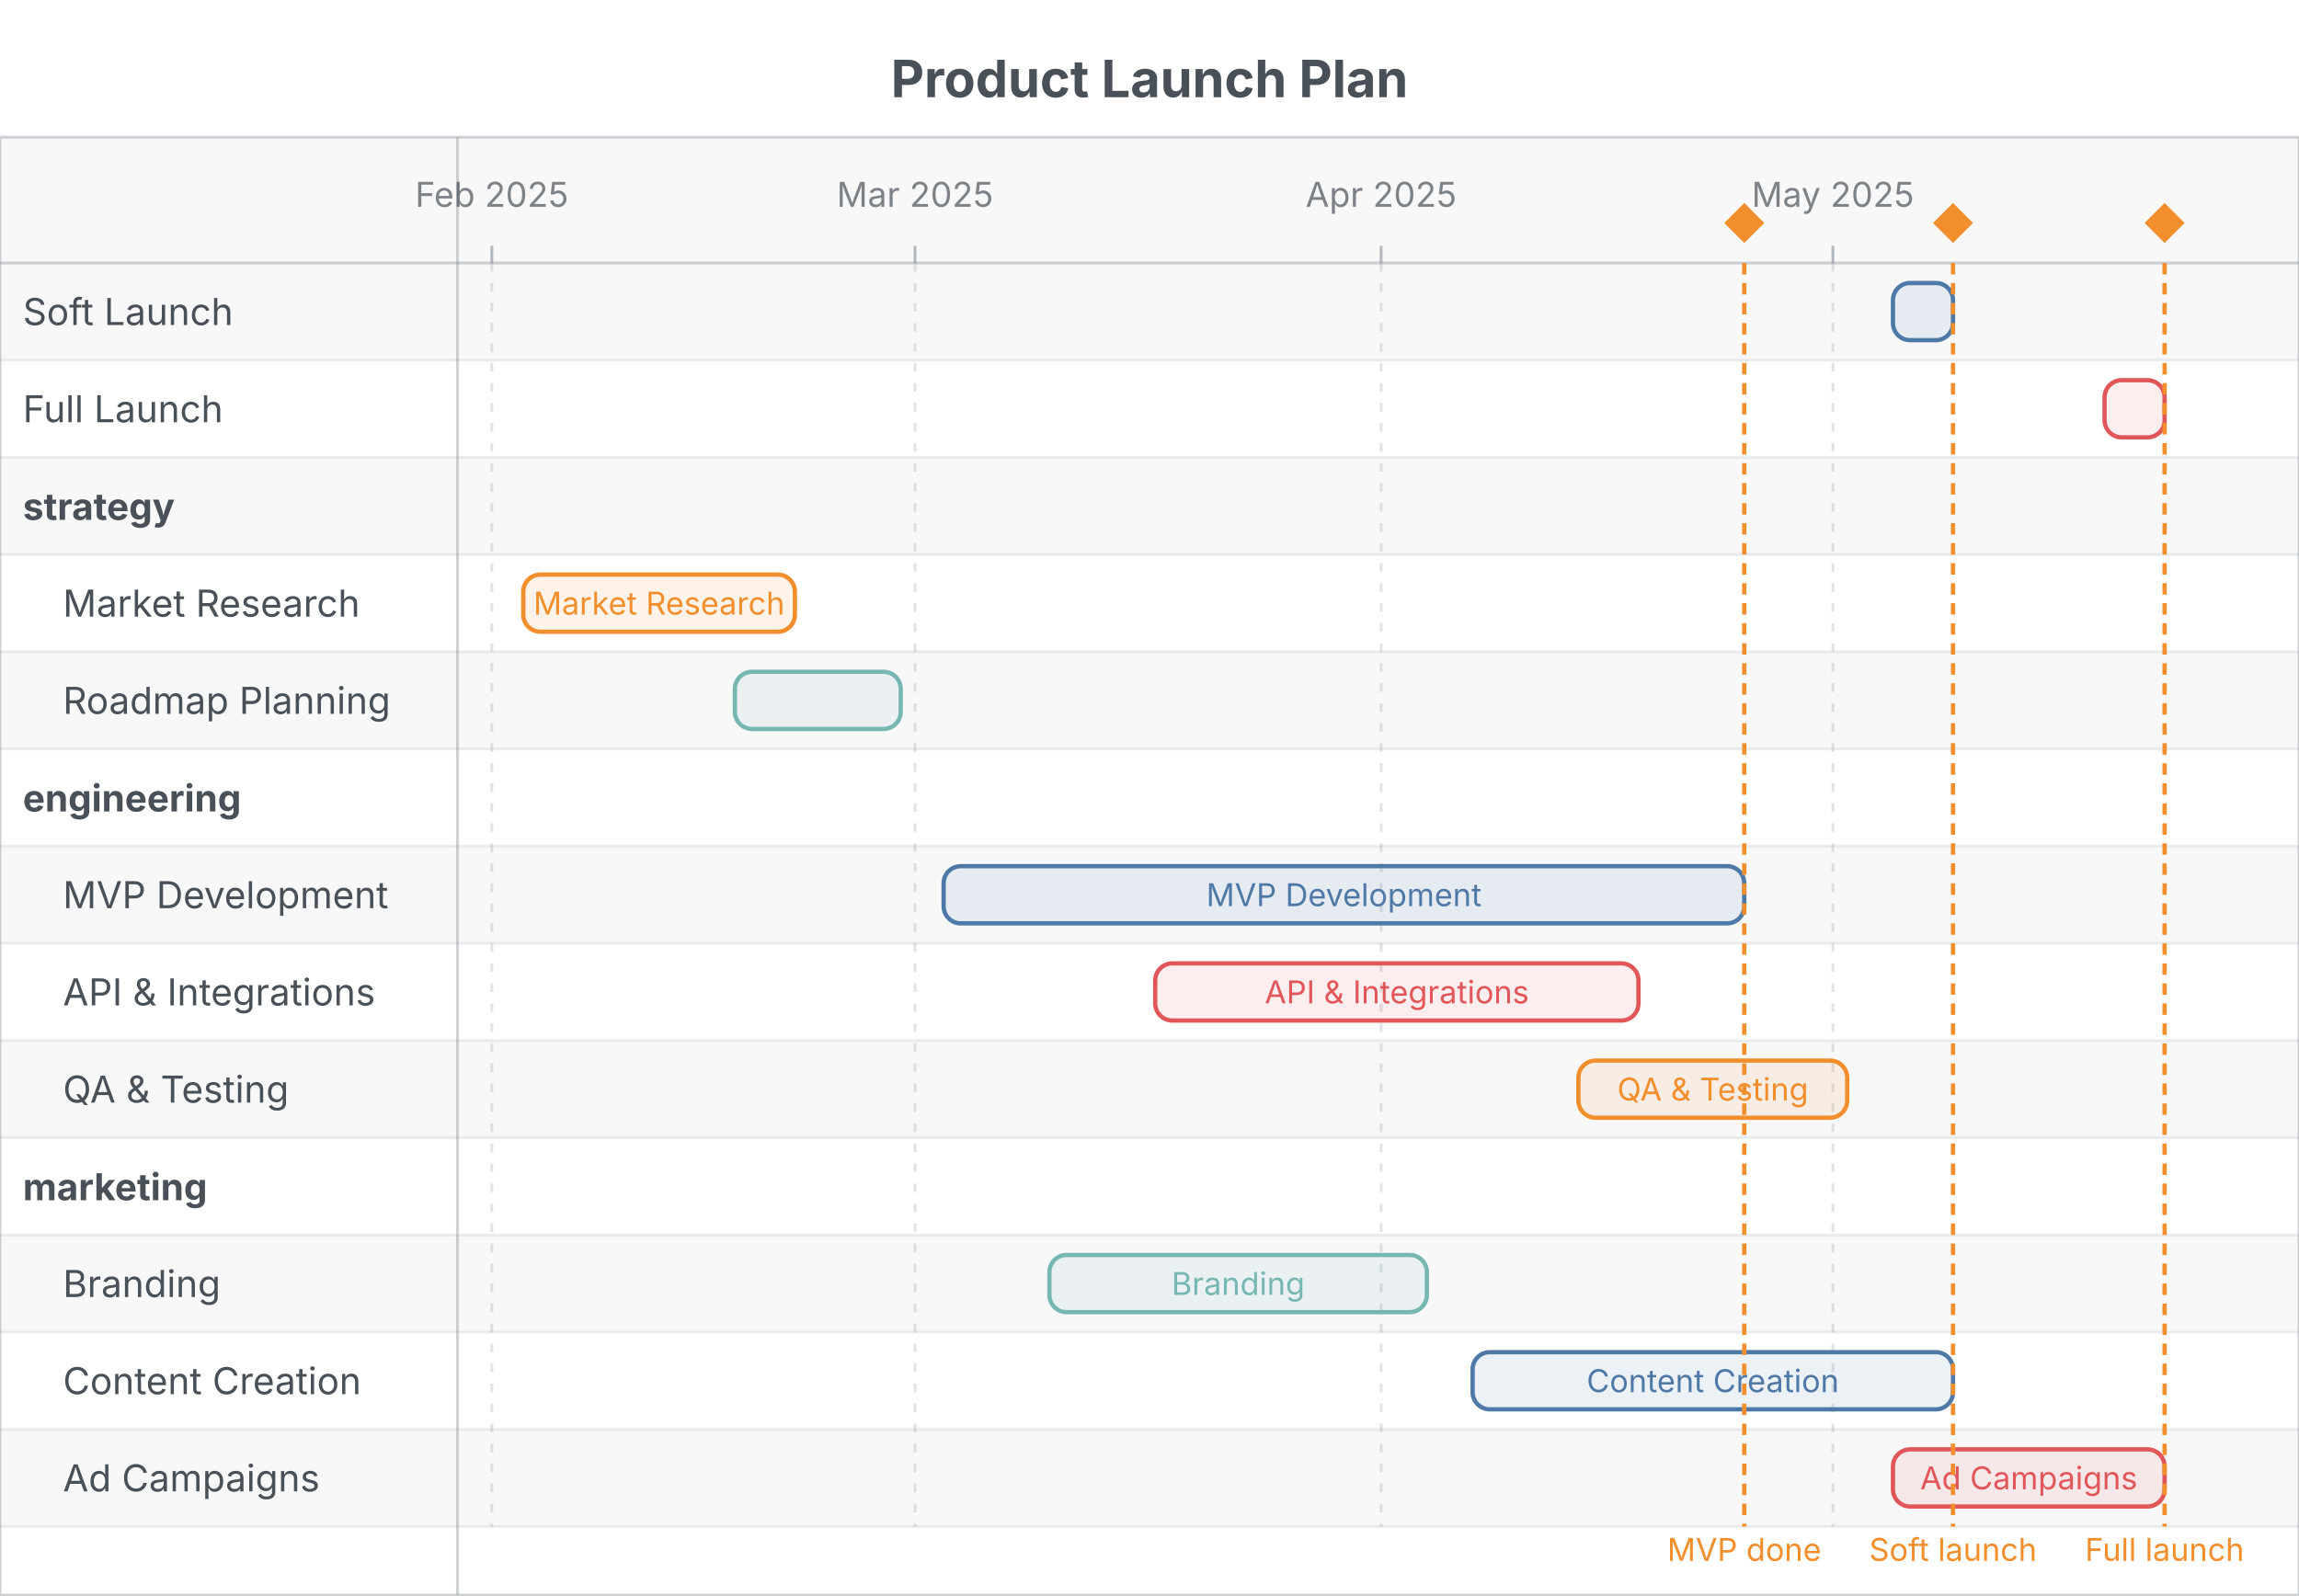
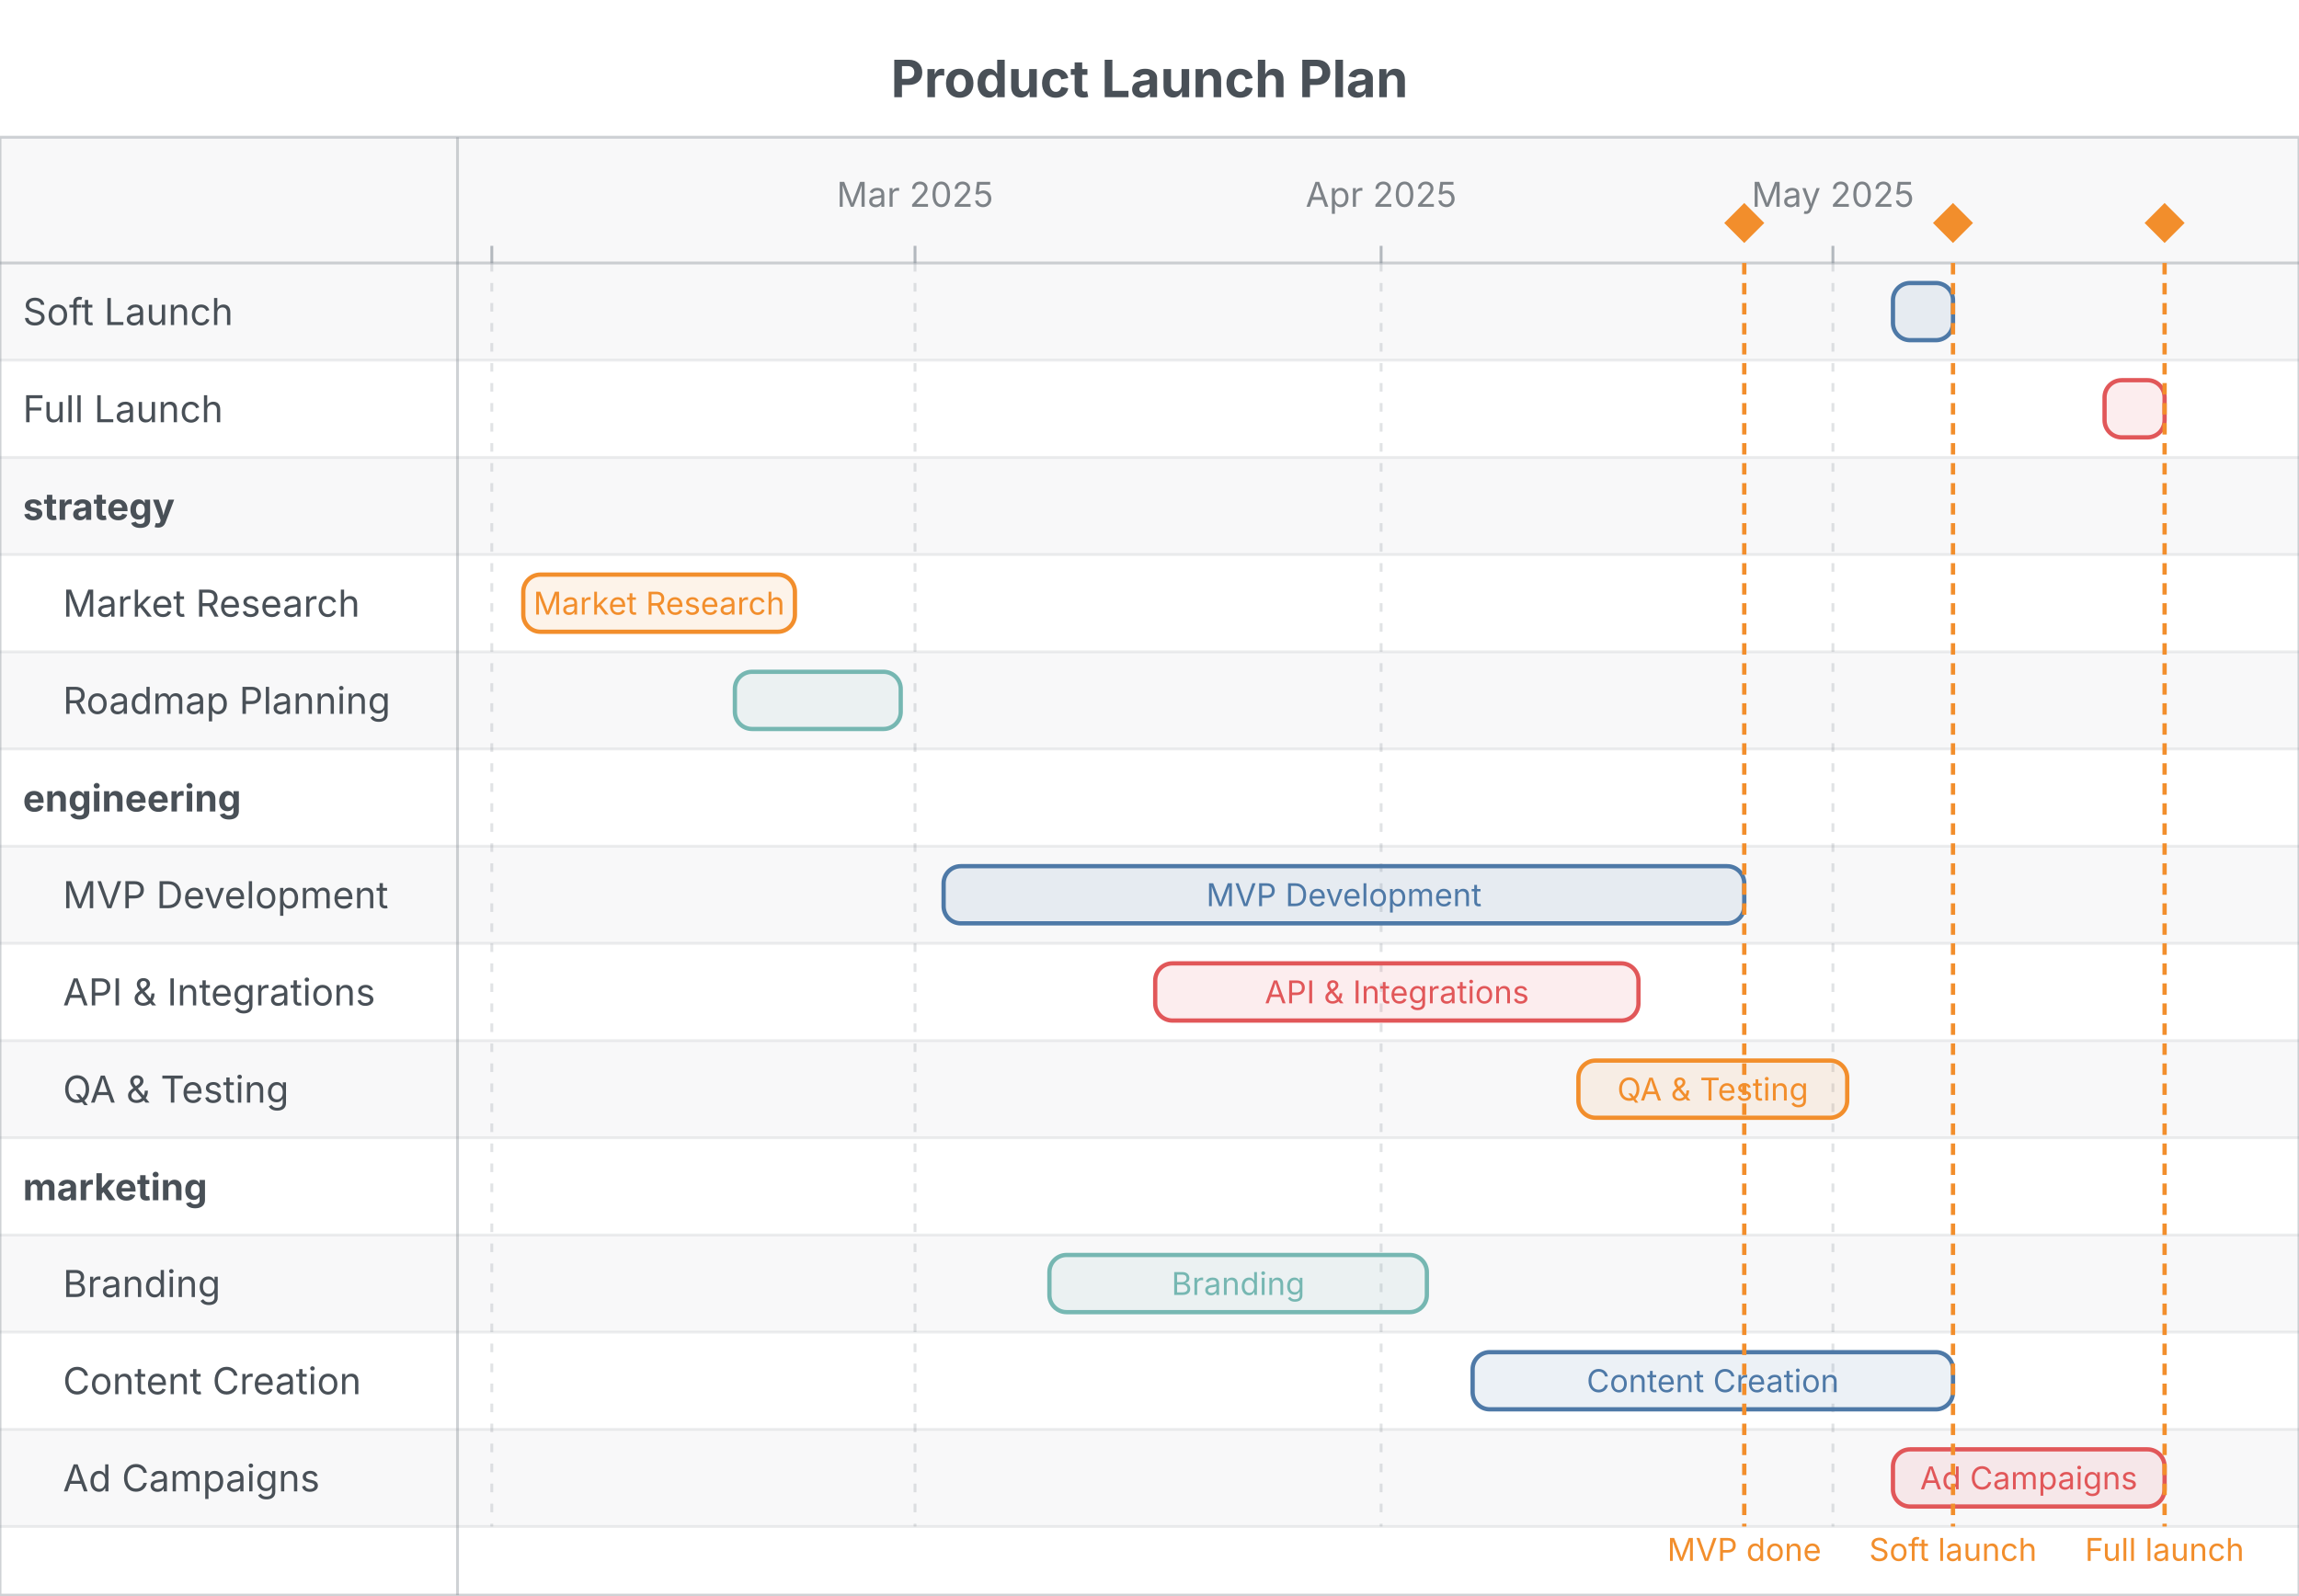
<svg xmlns="http://www.w3.org/2000/svg" width="804" height="558" viewBox="0 0 804 558">
  <text x="402" y="34" text-anchor="middle" font-family="Inter, system-ui, -apple-system, sans-serif" font-size="18" font-weight="700" fill="#495057">Product Launch Plan</text>
  <g class="gantt-chart" transform="translate(0,48)">
    <defs>
      <clipPath id="gantt-1-lclip">
        <rect x="0" y="0" width="156" height="510" />
      </clipPath>
    </defs>
    <rect x="0" y="0" width="804" height="44" fill="rgba(134,142,150,0.06)" stroke="none" />
    <line x1="0" y1="44" x2="804" y2="44" stroke="#868e96" stroke-width="1" opacity="0.4" />
    <line x1="160" y1="0" x2="160" y2="510" stroke="#868e96" stroke-width="1" opacity="0.4" />
    <line x1="172" y1="44" x2="172" y2="486" stroke="#868e96" stroke-width="1" stroke-dasharray="3 4" opacity="0.25" />
    <line x1="172" y1="38" x2="172" y2="44" stroke="#868e96" stroke-width="1" opacity="0.6" />
-     <text x="172" y="20" text-anchor="middle" dominant-baseline="middle" font-family="Inter, system-ui, -apple-system, sans-serif" font-size="12" fill="#495057" opacity="0.7">Feb 2025</text>
    <line x1="320" y1="44" x2="320" y2="486" stroke="#868e96" stroke-width="1" stroke-dasharray="3 4" opacity="0.25" />
    <line x1="320" y1="38" x2="320" y2="44" stroke="#868e96" stroke-width="1" opacity="0.6" />
    <text x="320" y="20" text-anchor="middle" dominant-baseline="middle" font-family="Inter, system-ui, -apple-system, sans-serif" font-size="12" fill="#495057" opacity="0.7">Mar 2025</text>
    <line x1="483" y1="44" x2="483" y2="486" stroke="#868e96" stroke-width="1" stroke-dasharray="3 4" opacity="0.25" />
    <line x1="483" y1="38" x2="483" y2="44" stroke="#868e96" stroke-width="1" opacity="0.6" />
    <text x="483" y="20" text-anchor="middle" dominant-baseline="middle" font-family="Inter, system-ui, -apple-system, sans-serif" font-size="12" fill="#495057" opacity="0.7">Apr 2025</text>
    <line x1="641" y1="44" x2="641" y2="486" stroke="#868e96" stroke-width="1" stroke-dasharray="3 4" opacity="0.25" />
    <line x1="641" y1="38" x2="641" y2="44" stroke="#868e96" stroke-width="1" opacity="0.6" />
    <text x="641" y="20" text-anchor="middle" dominant-baseline="middle" font-family="Inter, system-ui, -apple-system, sans-serif" font-size="12" fill="#495057" opacity="0.7">May 2025</text>
    <rect x="0" y="44" width="804" height="34" fill="rgba(134,142,150,0.06)" stroke="none" />
    <line x1="0" y1="78" x2="804" y2="78" stroke="#868e96" stroke-width="1" opacity="0.15" />
    <text x="8" y="61" dominant-baseline="middle" font-family="Inter, system-ui, -apple-system, sans-serif" font-size="13" fill="#495057" clip-path="url(#gantt-1-lclip)">Soft Launch</text>
    <rect x="662" y="51" width="21" height="20" fill="#4e79a71a" stroke="#4e79a7" stroke-width="1.5" rx="6" />
    <line x1="0" y1="112" x2="804" y2="112" stroke="#868e96" stroke-width="1" opacity="0.15" />
    <text x="8" y="95" dominant-baseline="middle" font-family="Inter, system-ui, -apple-system, sans-serif" font-size="13" fill="#495057" clip-path="url(#gantt-1-lclip)">Full Launch</text>
    <rect x="736" y="85" width="21" height="20" fill="#e157591a" stroke="#e15759" stroke-width="1.5" rx="6" />
    <rect x="0" y="112" width="804" height="34" fill="rgba(134,142,150,0.06)" stroke="none" />
    <line x1="0" y1="146" x2="804" y2="146" stroke="#868e96" stroke-width="1" opacity="0.15" />
    <text x="8" y="129" dominant-baseline="middle" font-family="Inter, system-ui, -apple-system, sans-serif" font-size="13" font-weight="700" fill="#495057" clip-path="url(#gantt-1-lclip)">strategy</text>
    <line x1="0" y1="180" x2="804" y2="180" stroke="#868e96" stroke-width="1" opacity="0.15" />
    <text x="22" y="163" dominant-baseline="middle" font-family="Inter, system-ui, -apple-system, sans-serif" font-size="13" fill="#495057" clip-path="url(#gantt-1-lclip)">Market Research</text>
    <rect x="183" y="153" width="95" height="20" fill="#f28e2c1a" stroke="#f28e2c" stroke-width="1.5" rx="6" />
    <text x="230.5" y="163" text-anchor="middle" dominant-baseline="middle" font-family="Inter, system-ui, -apple-system, sans-serif" font-size="11" fill="#f28e2c">Market Research</text>
    <rect x="0" y="180" width="804" height="34" fill="rgba(134,142,150,0.06)" stroke="none" />
    <line x1="0" y1="214" x2="804" y2="214" stroke="#868e96" stroke-width="1" opacity="0.15" />
    <text x="22" y="197" dominant-baseline="middle" font-family="Inter, system-ui, -apple-system, sans-serif" font-size="13" fill="#495057" clip-path="url(#gantt-1-lclip)">Roadmap Planning</text>
    <rect x="257" y="187" width="58" height="20" fill="#76b7b21a" stroke="#76b7b2" stroke-width="1.5" rx="6" />
    <line x1="0" y1="248" x2="804" y2="248" stroke="#868e96" stroke-width="1" opacity="0.15" />
    <text x="8" y="231" dominant-baseline="middle" font-family="Inter, system-ui, -apple-system, sans-serif" font-size="13" font-weight="700" fill="#495057" clip-path="url(#gantt-1-lclip)">engineering</text>
    <rect x="0" y="248" width="804" height="34" fill="rgba(134,142,150,0.06)" stroke="none" />
    <line x1="0" y1="282" x2="804" y2="282" stroke="#868e96" stroke-width="1" opacity="0.15" />
    <text x="22" y="265" dominant-baseline="middle" font-family="Inter, system-ui, -apple-system, sans-serif" font-size="13" fill="#495057" clip-path="url(#gantt-1-lclip)">MVP Development</text>
    <rect x="330" y="255" width="280" height="20" fill="#4e79a71a" stroke="#4e79a7" stroke-width="1.5" rx="6" />
    <text x="470" y="265" text-anchor="middle" dominant-baseline="middle" font-family="Inter, system-ui, -apple-system, sans-serif" font-size="11" fill="#4e79a7">MVP Development</text>
    <line x1="0" y1="316" x2="804" y2="316" stroke="#868e96" stroke-width="1" opacity="0.15" />
    <text x="22" y="299" dominant-baseline="middle" font-family="Inter, system-ui, -apple-system, sans-serif" font-size="13" fill="#495057" clip-path="url(#gantt-1-lclip)">API &amp; Integrations</text>
    <rect x="404" y="289" width="169" height="20" fill="#e157591a" stroke="#e15759" stroke-width="1.5" rx="6" />
    <text x="488.5" y="299" text-anchor="middle" dominant-baseline="middle" font-family="Inter, system-ui, -apple-system, sans-serif" font-size="11" fill="#e15759">API &amp; Integrations</text>
    <rect x="0" y="316" width="804" height="34" fill="rgba(134,142,150,0.06)" stroke="none" />
    <line x1="0" y1="350" x2="804" y2="350" stroke="#868e96" stroke-width="1" opacity="0.15" />
    <text x="22" y="333" dominant-baseline="middle" font-family="Inter, system-ui, -apple-system, sans-serif" font-size="13" fill="#495057" clip-path="url(#gantt-1-lclip)">QA &amp; Testing</text>
    <rect x="552" y="323" width="94" height="20" fill="#f28e2c1a" stroke="#f28e2c" stroke-width="1.5" rx="6" />
    <text x="599" y="333" text-anchor="middle" dominant-baseline="middle" font-family="Inter, system-ui, -apple-system, sans-serif" font-size="11" fill="#f28e2c">QA &amp; Testing</text>
    <line x1="0" y1="384" x2="804" y2="384" stroke="#868e96" stroke-width="1" opacity="0.15" />
    <text x="8" y="367" dominant-baseline="middle" font-family="Inter, system-ui, -apple-system, sans-serif" font-size="13" font-weight="700" fill="#495057" clip-path="url(#gantt-1-lclip)">marketing</text>
    <rect x="0" y="384" width="804" height="34" fill="rgba(134,142,150,0.06)" stroke="none" />
    <line x1="0" y1="418" x2="804" y2="418" stroke="#868e96" stroke-width="1" opacity="0.15" />
    <text x="22" y="401" dominant-baseline="middle" font-family="Inter, system-ui, -apple-system, sans-serif" font-size="13" fill="#495057" clip-path="url(#gantt-1-lclip)">Branding</text>
    <rect x="367" y="391" width="132" height="20" fill="#76b7b21a" stroke="#76b7b2" stroke-width="1.5" rx="6" />
    <text x="433" y="401" text-anchor="middle" dominant-baseline="middle" font-family="Inter, system-ui, -apple-system, sans-serif" font-size="11" fill="#76b7b2">Branding</text>
    <line x1="0" y1="452" x2="804" y2="452" stroke="#868e96" stroke-width="1" opacity="0.15" />
    <text x="22" y="435" dominant-baseline="middle" font-family="Inter, system-ui, -apple-system, sans-serif" font-size="13" fill="#495057" clip-path="url(#gantt-1-lclip)">Content Creation</text>
    <rect x="515" y="425" width="168" height="20" fill="#4e79a71a" stroke="#4e79a7" stroke-width="1.5" rx="6" />
    <text x="599" y="435" text-anchor="middle" dominant-baseline="middle" font-family="Inter, system-ui, -apple-system, sans-serif" font-size="11" fill="#4e79a7">Content Creation</text>
    <rect x="0" y="452" width="804" height="34" fill="rgba(134,142,150,0.06)" stroke="none" />
    <line x1="0" y1="486" x2="804" y2="486" stroke="#868e96" stroke-width="1" opacity="0.15" />
    <text x="22" y="469" dominant-baseline="middle" font-family="Inter, system-ui, -apple-system, sans-serif" font-size="13" fill="#495057" clip-path="url(#gantt-1-lclip)">Ad Campaigns</text>
    <rect x="662" y="459" width="95" height="20" fill="#e157591a" stroke="#e15759" stroke-width="1.5" rx="6" />
    <text x="709.5" y="469" text-anchor="middle" dominant-baseline="middle" font-family="Inter, system-ui, -apple-system, sans-serif" font-size="11" fill="#e15759">Ad Campaigns</text>
    <line x1="610" y1="44" x2="610" y2="486" stroke="#f28e2c" stroke-width="1.5" stroke-dasharray="4 3" />
    <polygon points="610,23 617,30 610,37 603,30" fill="#f28e2c" stroke="none" />
    <text x="610" y="490" text-anchor="middle" dominant-baseline="hanging" font-family="Inter, system-ui, -apple-system, sans-serif" font-size="11" fill="#f28e2c">MVP done</text>
    <line x1="683" y1="44" x2="683" y2="486" stroke="#f28e2c" stroke-width="1.5" stroke-dasharray="4 3" />
    <polygon points="683,23 690,30 683,37 676,30" fill="#f28e2c" stroke="none" />
    <text x="683" y="490" text-anchor="middle" dominant-baseline="hanging" font-family="Inter, system-ui, -apple-system, sans-serif" font-size="11" fill="#f28e2c">Soft launch</text>
    <line x1="757" y1="44" x2="757" y2="486" stroke="#f28e2c" stroke-width="1.5" stroke-dasharray="4 3" />
    <polygon points="757,23 764,30 757,37 750,30" fill="#f28e2c" stroke="none" />
    <text x="757" y="490" text-anchor="middle" dominant-baseline="hanging" font-family="Inter, system-ui, -apple-system, sans-serif" font-size="11" fill="#f28e2c">Full launch</text>
    <rect x="0" y="0" width="804" height="510" fill="none" stroke="#868e96" stroke-width="1" opacity="0.4" />
  </g>
</svg>
